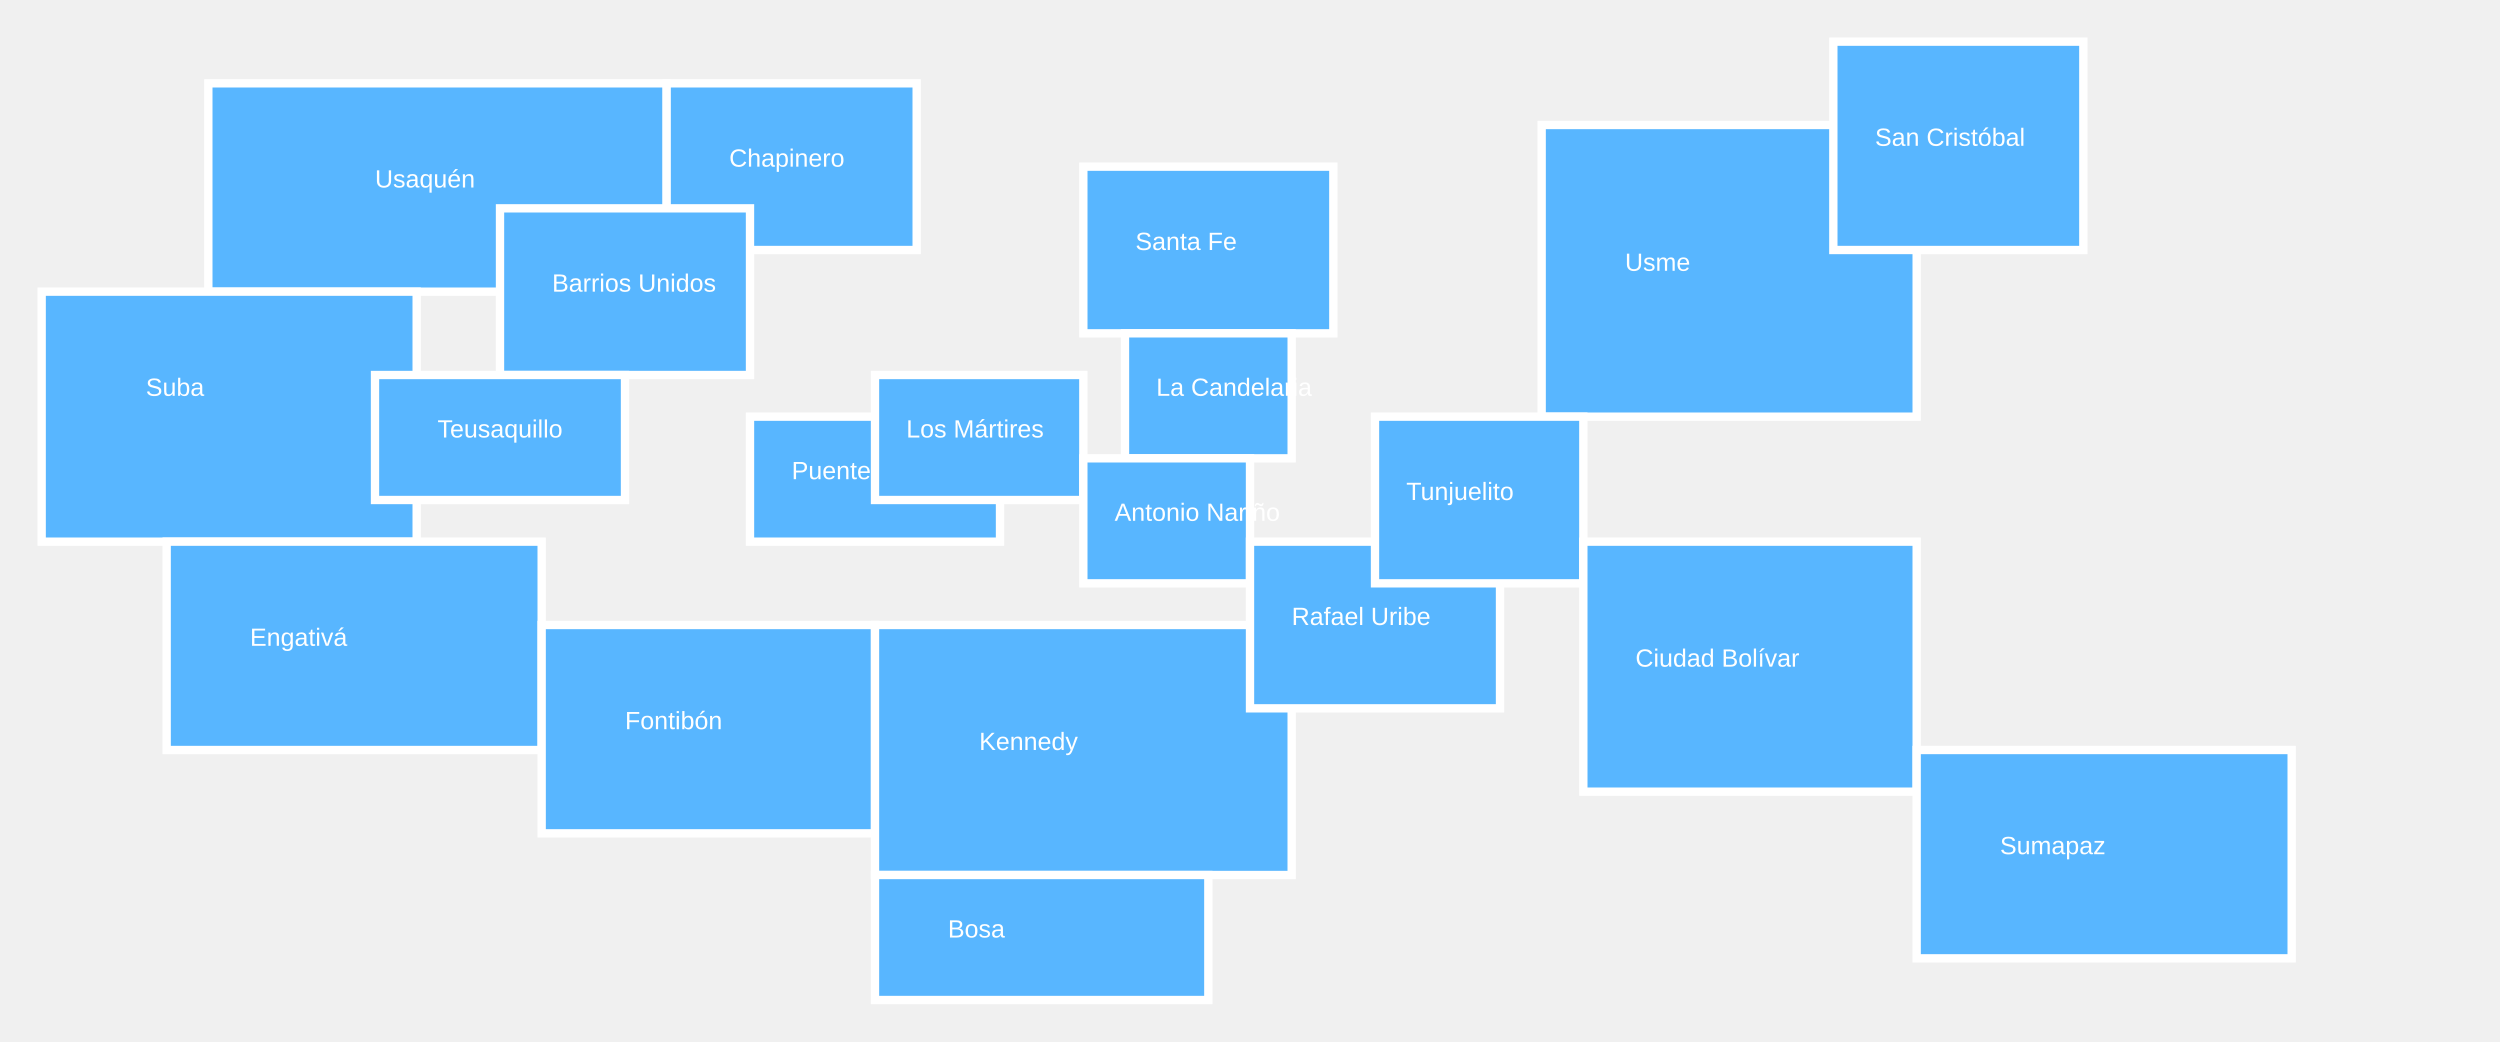
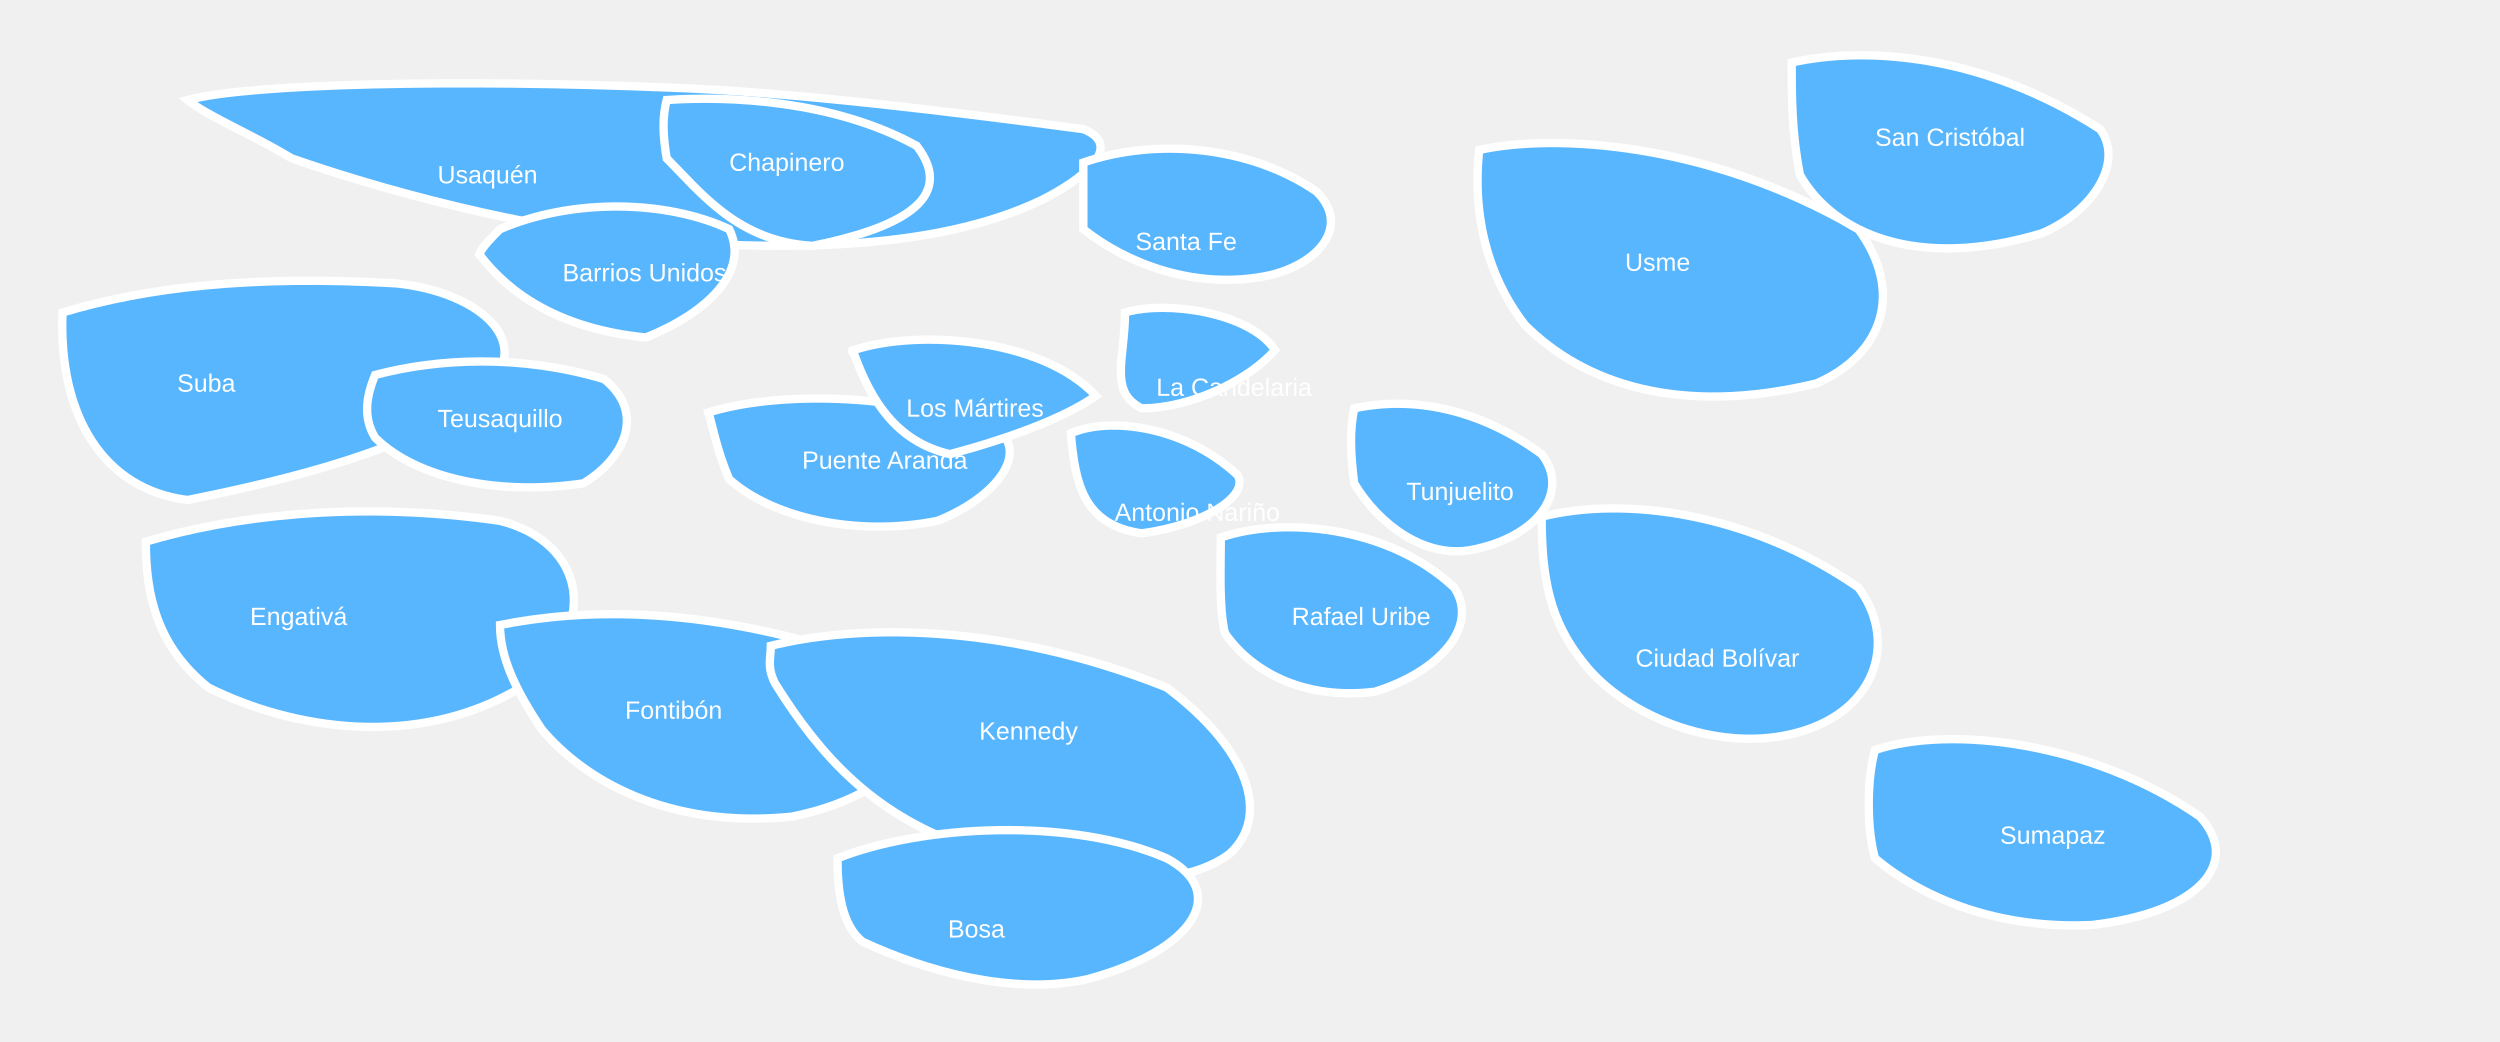
<svg xmlns="http://www.w3.org/2000/svg" viewBox="0 0 1200 500" id="bogotaCroquis" style="width:100%;height:480px;">
  <style>
    .loc { fill:#58b6ff; stroke:#fff; stroke-width:4; cursor:pointer; transition:fill 180ms ease, transform 180ms ease, filter 180ms ease; transform-origin:center center; }
    .loc:hover { transform: translateY(-3px) scale(1.02); filter: brightness(0.92) drop-shadow(0 2px 6px rgba(0,0,0,0.12)); }
    .loc-label { font-family: Arial, Helvetica, sans-serif; font-size:12px; fill:#fff; pointer-events:none; text-shadow: 0 1px 2px rgba(0,0,0,0.35); }
  </style>
  <g id="localidades">
-     <path id="Usaquen" class="loc" data-name="Usaquén" data-stroke="#fff" data-stroke-width="4" aria-label="Usaquén" tabindex="0" d="M100,40 L320,40 L320,140 L100,140 Z" />
-     <text x="180" y="90" class="loc-label">Usaquén</text>
-     <path id="Suba" class="loc" data-name="Suba" data-stroke="#fff" data-stroke-width="4" aria-label="Suba" tabindex="0" d="M20,140 L200,140 L200,260 L20,260 Z" />
-     <text x="70" y="190" class="loc-label">Suba</text>
-     <path id="Chapinero" class="loc" data-name="Chapinero" data-stroke="#fff" data-stroke-width="4" aria-label="Chapinero" tabindex="0" d="M320,40 L440,40 L440,120 L320,120 Z" />
-     <text x="350" y="80" class="loc-label">Chapinero</text>
-     <path id="BarriosUnidos" class="loc" data-name="Barrios Unidos" data-stroke="#fff" data-stroke-width="4" aria-label="Barrios Unidos" tabindex="0" d="M240,100 L360,100 L360,180 L240,180 Z" />
-     <text x="265" y="140" class="loc-label">Barrios Unidos</text>
-     <path id="Teusaquillo" class="loc" data-name="Teusaquillo" data-stroke="#fff" data-stroke-width="4" aria-label="Teusaquillo" tabindex="0" d="M180,180 L300,180 L300,240 L180,240 Z" />
-     <text x="210" y="210" class="loc-label">Teusaquillo</text>
-     <path id="Engativa" class="loc" data-name="Engativá" data-stroke="#fff" data-stroke-width="4" aria-label="Engativá" tabindex="0" d="M80,260 L260,260 L260,360 L80,360 Z" />
-     <text x="120" y="310" class="loc-label">Engativá</text>
-     <path id="Fontibon" class="loc" data-name="Fontibón" data-stroke="#fff" data-stroke-width="4" aria-label="Fontibón" tabindex="0" d="M260,300 L420,300 L420,400 L260,400 Z" />
-     <text x="300" y="350" class="loc-label">Fontibón</text>
-     <path id="Kennedy" class="loc" data-name="Kennedy" data-stroke="#fff" data-stroke-width="4" aria-label="Kennedy" tabindex="0" d="M420,300 L620,300 L620,420 L420,420 Z" />
-     <text x="470" y="360" class="loc-label">Kennedy</text>
-     <path id="PuenteAranda" class="loc" data-name="Puente Aranda" data-stroke="#fff" data-stroke-width="4" aria-label="Puente Aranda" tabindex="0" d="M360,200 L480,200 L480,260 L360,260 Z" />
-     <text x="380" y="230" class="loc-label">Puente Aranda</text>
-     <path id="LosMartires" class="loc" data-name="Los Mártires" data-stroke="#fff" data-stroke-width="4" aria-label="Los Mártires" tabindex="0" d="M420,180 L520,180 L520,240 L420,240 Z" />
-     <text x="435" y="210" class="loc-label">Los Mártires</text>
-     <path id="SantaFe" class="loc" data-name="Santa Fe" data-stroke="#fff" data-stroke-width="4" aria-label="Santa Fe" tabindex="0" d="M520,80 L640,80 L640,160 L520,160 Z" />
+     <path id="Usaquen" class="loc" data-name="Usaquén" data-stroke="#fff" data-stroke-width="4" aria-label="Usaquén" tabindex="0" d="M90 48 C120 40,220 38,320 42 C380 44,460 54,520 62 C540 70,520 86,500 96 C450 120,380 120,320 116 C250 110,180 90,140 76 C120 64,100 56,90 48 Z" />
+     <text x="210" y="88" class="loc-label">Usaquén</text>
+     <path id="Suba" class="loc" data-name="Suba" data-stroke="#fff" data-stroke-width="4" aria-label="Suba" tabindex="0" d="M30 150 C70 138,120 132,190 136 C230 140,260 165,230 190 C200 215,140 230,90 240 C50 235,28 200,30 150 Z" />
+     <text x="85" y="188" class="loc-label">Suba</text>
+     <path id="Chapinero" class="loc" data-name="Chapinero" data-stroke="#fff" data-stroke-width="4" aria-label="Chapinero" tabindex="0" d="M320 48 C350 46,400 48,440 70 C460 96,430 110,390 118 C354 116,336 92,320 76 C318 64,318 56,320 48 Z" />
+     <text x="350" y="82" class="loc-label">Chapinero</text>
+     <path id="BarriosUnidos" class="loc" data-name="Barrios Unidos" data-stroke="#fff" data-stroke-width="4" aria-label="Barrios Unidos" tabindex="0" d="M240 110 C275 95,320 96,350 110 C360 130,340 150,310 162 C270 158,245 142,230 122 C232 118,236 114,240 110 Z" />
+     <text x="270" y="135" class="loc-label">Barrios Unidos</text>
+     <path id="Teusaquillo" class="loc" data-name="Teusaquillo" data-stroke="#fff" data-stroke-width="4" aria-label="Teusaquillo" tabindex="0" d="M180 180 C210 172,250 170,290 182 C310 198,300 220,280 232 C240 238,200 230,180 210 C174 200,176 190,180 180 Z" />
+     <text x="210" y="205" class="loc-label">Teusaquillo</text>
+     <path id="Engativa" class="loc" data-name="Engativá" data-stroke="#fff" data-stroke-width="4" aria-label="Engativá" tabindex="0" d="M70 260 C110 248,170 240,240 250 C280 260,290 300,250 330 C200 360,140 350,100 330 C75 310,70 285,70 260 Z" />
+     <text x="120" y="300" class="loc-label">Engativá</text>
+     <path id="Fontibon" class="loc" data-name="Fontibón" data-stroke="#fff" data-stroke-width="4" aria-label="Fontibón" tabindex="0" d="M240 300 C280 292,340 290,420 318 C460 340,440 380,380 392 C320 398,280 374,260 350 C248 332,240 316,240 300 Z" />
+     <text x="300" y="345" class="loc-label">Fontibón</text>
+     <path id="Kennedy" class="loc" data-name="Kennedy" data-stroke="#fff" data-stroke-width="4" aria-label="Kennedy" tabindex="0" d="M370 310 C410 300,480 298,560 330 C600 360,610 392,590 410 C560 432,500 420,460 405 C420 390,395 365,372 328 C368 320,370 316,370 310 Z" />
+     <text x="470" y="355" class="loc-label">Kennedy</text>
+     <path id="PuenteAranda" class="loc" data-name="Puente Aranda" data-stroke="#fff" data-stroke-width="4" aria-label="Puente Aranda" tabindex="0" d="M340 198 C372 188,430 188,478 206 C494 216,480 238,450 250 C410 258,370 248,350 230 C344 216,342 204,340 198 Z" />
+     <text x="385" y="225" class="loc-label">Puente Aranda</text>
+     <path id="LosMartires" class="loc" data-name="Los Mártires" data-stroke="#fff" data-stroke-width="4" aria-label="Los Mártires" tabindex="0" d="M410 168 C440 158,500 162,526 190 C512 200,486 210,456 218 C430 212,418 192,410 170 C408 168,409 168,410 168 Z" />
+     <text x="435" y="200" class="loc-label">Los Mártires</text>
+     <path id="SantaFe" class="loc" data-name="Santa Fe" data-stroke="#fff" data-stroke-width="4" aria-label="Santa Fe" tabindex="0" d="M520 78 C555 66,600 70,632 92 C648 108,634 126,610 132 C574 140,540 126,520 110 C520 102,520 92,520 78 Z" />
    <text x="545" y="120" class="loc-label">Santa Fe</text>
-     <path id="LaCandelaria" class="loc" data-name="La Candelaria" data-stroke="#fff" data-stroke-width="4" aria-label="La Candelaria" tabindex="0" d="M540,160 L620,160 L620,220 L540,220 Z" />
+     <path id="LaCandelaria" class="loc" data-name="La Candelaria" data-stroke="#fff" data-stroke-width="4" aria-label="La Candelaria" tabindex="0" d="M540 150 C560 144,600 150,612 168 C600 182,572 196,548 196 C532 188,540 172,540 150 Z" />
    <text x="555" y="190" class="loc-label">La Candelaria</text>
-     <path id="LosMartires2" class="loc" data-name="Antonio Nariño" data-stroke="#fff" data-stroke-width="4" aria-label="Antonio Nariño" tabindex="0" d="M520,220 L600,220 L600,280 L520,280 Z" />
+     <path id="LosMartires2" class="loc" data-name="Antonio Nariño" data-stroke="#fff" data-stroke-width="4" aria-label="Antonio Nariño" tabindex="0" d="M514 208 C532 200,568 204,594 228 C600 238,578 252,548 256 C520 252,516 232,514 208 Z" />
    <text x="535" y="250" class="loc-label">Antonio Nariño</text>
-     <path id="RafaelUribe" class="loc" data-name="Rafael Uribe Uribe" data-stroke="#fff" data-stroke-width="4" aria-label="Rafael Uribe Uribe" tabindex="0" d="M600,260 L720,260 L720,340 L600,340 Z" />
+     <path id="RafaelUribe" class="loc" data-name="Rafael Uribe Uribe" data-stroke="#fff" data-stroke-width="4" aria-label="Rafael Uribe Uribe" tabindex="0" d="M586 258 C615 248,666 252,698 282 C710 300,692 322,660 332 C628 336,602 324,588 304 C585 292,586 272,586 258 Z" />
    <text x="620" y="300" class="loc-label">Rafael Uribe</text>
-     <path id="Usme" class="loc" data-name="Usme" data-stroke="#fff" data-stroke-width="4" aria-label="Usme" tabindex="0" d="M740,60 L920,60 L920,200 L740,200 Z" />
+     <path id="Usme" class="loc" data-name="Usme" data-stroke="#fff" data-stroke-width="4" aria-label="Usme" tabindex="0" d="M710 72 C746 64,820 68,892 110 C914 140,904 170,872 184 C806 200,760 184,732 156 C718 138,706 110,710 72 Z" />
    <text x="780" y="130" class="loc-label">Usme</text>
-     <path id="SanCristobal" class="loc" data-name="San Cristóbal" data-stroke="#fff" data-stroke-width="4" aria-label="San Cristóbal" tabindex="0" d="M880,20 L1000,20 L1000,120 L880,120 Z" />
+     <path id="SanCristobal" class="loc" data-name="San Cristóbal" data-stroke="#fff" data-stroke-width="4" aria-label="San Cristóbal" tabindex="0" d="M860 30 C896 22,952 26,1008 62 C1020 78,1004 102,980 112 C920 130,880 112,864 84 C860 64,860 46,860 30 Z" />
    <text x="900" y="70" class="loc-label">San Cristóbal</text>
-     <path id="Tunjuelito" class="loc" data-name="Tunjuelito" data-stroke="#fff" data-stroke-width="4" aria-label="Tunjuelito" tabindex="0" d="M660,200 L760,200 L760,280 L660,280 Z" />
+     <path id="Tunjuelito" class="loc" data-name="Tunjuelito" data-stroke="#fff" data-stroke-width="4" aria-label="Tunjuelito" tabindex="0" d="M650 196 C678 190,710 196,740 218 C754 236,738 258,706 264 C684 268,662 252,650 232 C648 216,648 206,650 196 Z" />
    <text x="675" y="240" class="loc-label">Tunjuelito</text>
-     <path id="CiudadBolivar" class="loc" data-name="Ciudad Bolívar" data-stroke="#fff" data-stroke-width="4" aria-label="Ciudad Bolívar" tabindex="0" d="M760,260 L920,260 L920,380 L760,380 Z" />
+     <path id="CiudadBolivar" class="loc" data-name="Ciudad Bolívar" data-stroke="#fff" data-stroke-width="4" aria-label="Ciudad Bolívar" tabindex="0" d="M740 248 C780 238,840 246,892 282 C910 306,902 338,868 350 C828 364,780 344,760 318 C744 298,740 278,740 248 Z" />
    <text x="785" y="320" class="loc-label">Ciudad Bolívar</text>
-     <path id="Bosa" class="loc" data-name="Bosa" data-stroke="#fff" data-stroke-width="4" aria-label="Bosa" tabindex="0" d="M420,420 L580,420 L580,480 L420,480 Z" />
+     <path id="Bosa" class="loc" data-name="Bosa" data-stroke="#fff" data-stroke-width="4" aria-label="Bosa" tabindex="0" d="M402 412 C442 396,514 392,560 412 C590 428,574 456,522 470 C486 478,444 466,414 452 C404 444,402 428,402 412 Z" />
    <text x="455" y="450" class="loc-label">Bosa</text>
-     <path id="Sumapaz" class="loc" data-name="Sumapaz" data-stroke="#fff" data-stroke-width="4" aria-label="Sumapaz" tabindex="0" d="M920,360 L1100,360 L1100,460 L920,460 Z" />
-     <text x="960" y="410" class="loc-label">Sumapaz</text>
+     <path id="Sumapaz" class="loc" data-name="Sumapaz" data-stroke="#fff" data-stroke-width="4" aria-label="Sumapaz" tabindex="0" d="M900 360 C936 348,1004 356,1056 392 C1076 414,1056 438,1004 444 C960 446,924 432,900 412 C896 398,896 374,900 360 Z" />
+     <text x="960" y="405" class="loc-label">Sumapaz</text>
  </g>
</svg>
